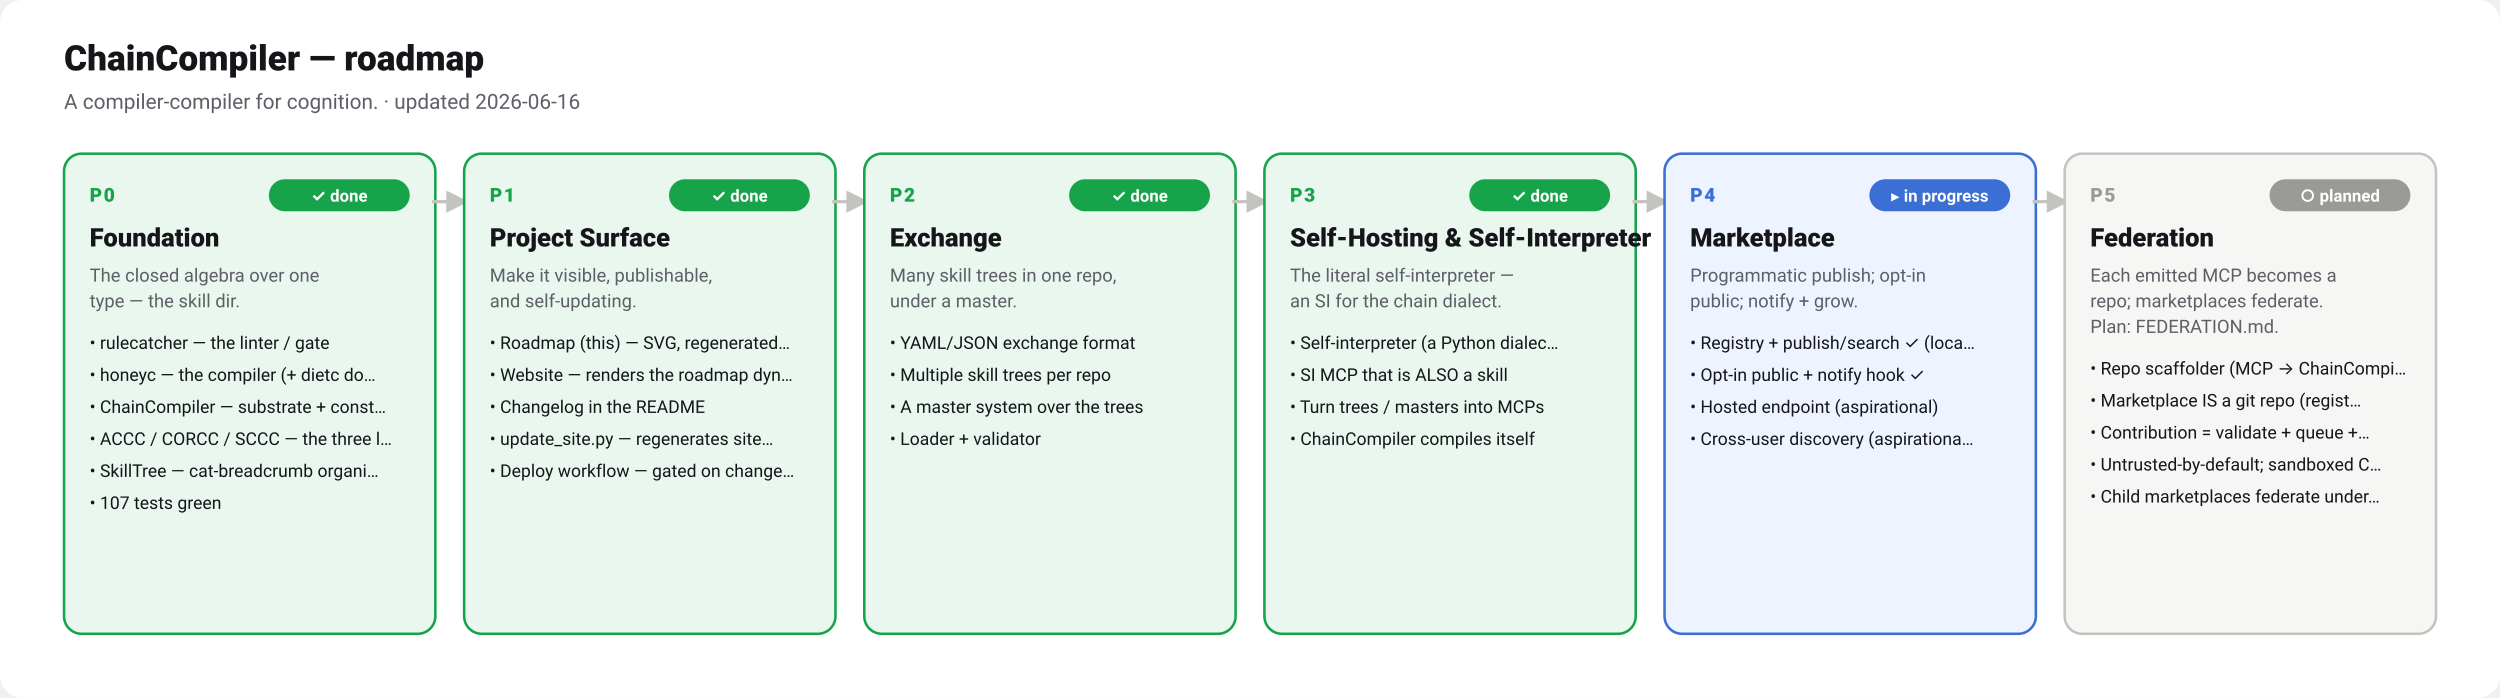
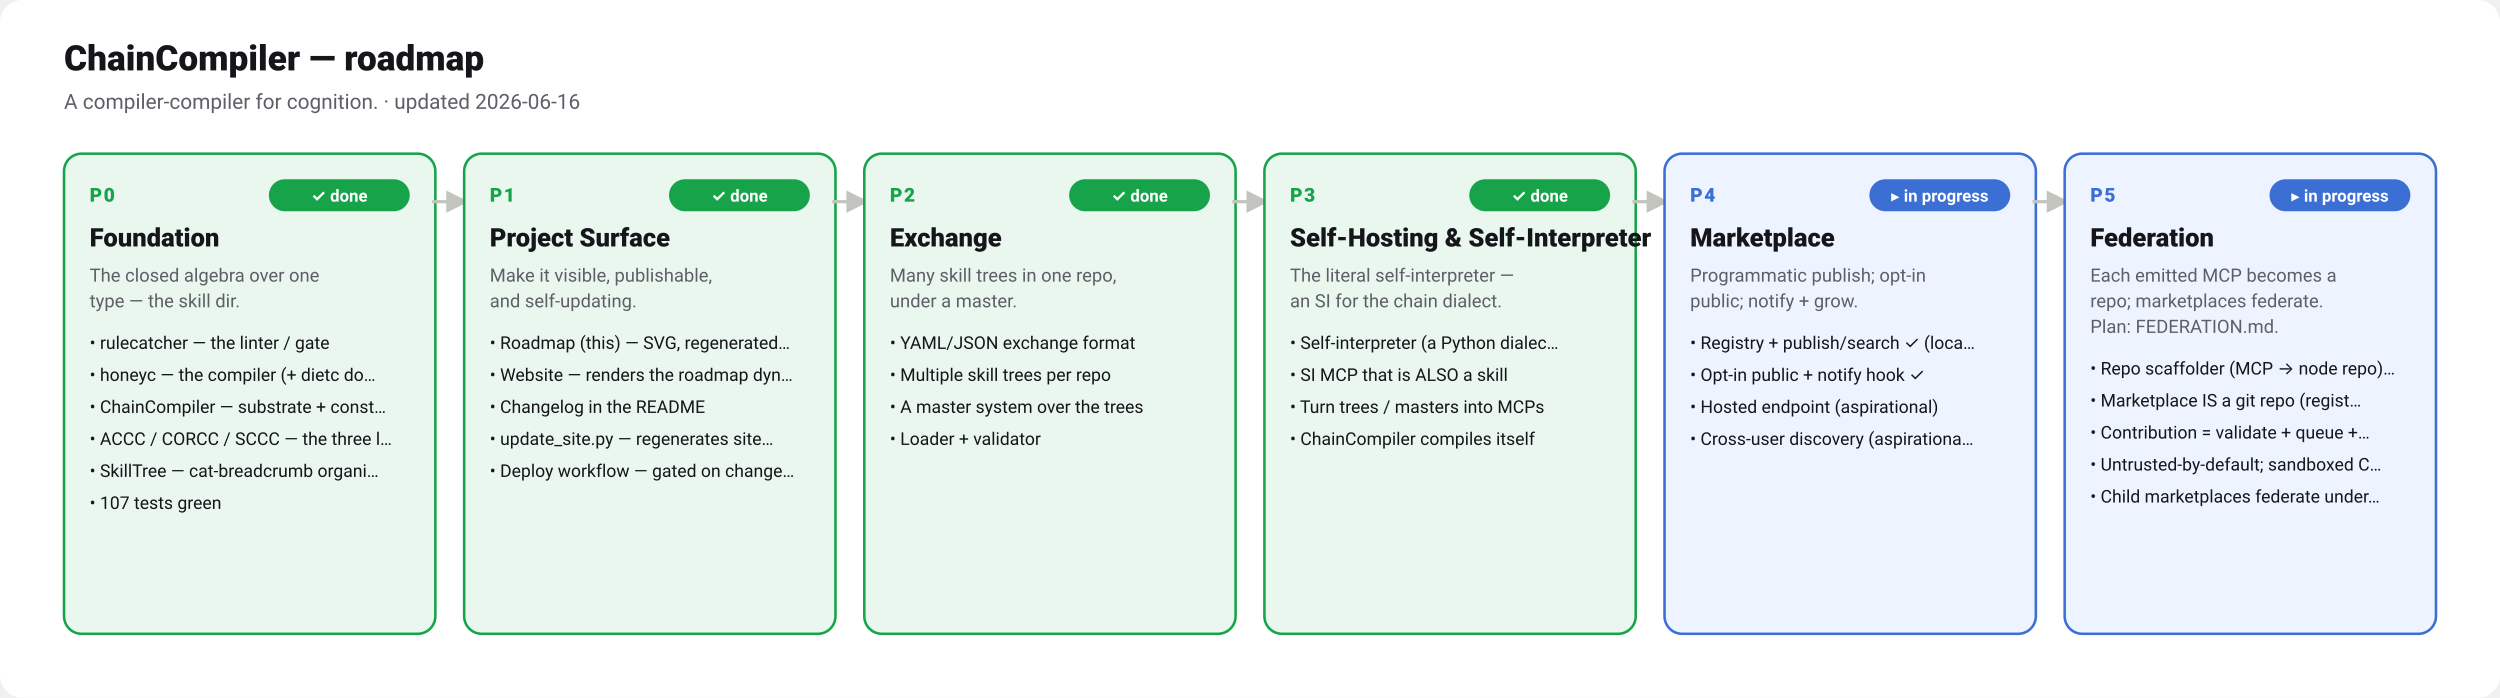
<svg xmlns="http://www.w3.org/2000/svg" viewBox="0 0 1562 436" font-family="ui-sans-serif, system-ui, -apple-system, Segoe UI, Roboto, sans-serif">
  <rect x="0" y="0" width="1562" height="436" rx="14" fill="#ffffff" />
  <text x="40" y="44" font-size="22" font-weight="800" fill="#15151a">ChainCompiler — roadmap</text>
  <text x="40" y="68" font-size="13" fill="#5e5e66">A compiler-compiler for cognition.  ·  updated 2026-06-16</text>
  <rect x="40" y="96" width="232" height="300" rx="11" fill="#e9f7ef" stroke="#16a34a" stroke-width="1.6" />
  <text x="56" y="126" font-size="12" font-weight="800" letter-spacing=".08em" fill="#16a34a">P0</text>
  <rect x="168" y="112" width="88" height="20" rx="10" fill="#16a34a" />
  <text x="212" y="126" text-anchor="middle" font-size="10.5" font-weight="700" fill="#ffffff">✓ done</text>
  <text x="56" y="154" font-size="16" font-weight="800" fill="#15151a">Foundation</text>
  <text x="56" y="176" font-size="11.5" fill="#5e5e66">The closed algebra over one</text>
  <text x="56" y="192" font-size="11.5" fill="#5e5e66">type — the skill dir.</text>
  <text x="56" y="218" font-size="11" fill="#15151a">•  rulecatcher — the linter / gate</text>
  <text x="56" y="238" font-size="11" fill="#15151a">•  honeyc — the compiler (+ dietc do…</text>
  <text x="56" y="258" font-size="11" fill="#15151a">•  ChainCompiler — substrate + const…</text>
  <text x="56" y="278" font-size="11" fill="#15151a">•  ACCC / CORCC / SCCC — the three l…</text>
  <text x="56" y="298" font-size="11" fill="#15151a">•  SkillTree — cat-breadcrumb organi…</text>
  <text x="56" y="318" font-size="11" fill="#15151a">•  107 tests green</text>
  <path d="M270 126 h20" stroke="#c4c4bf" stroke-width="2" marker-end="url(#a)" fill="none" />
  <rect x="290" y="96" width="232" height="300" rx="11" fill="#e9f7ef" stroke="#16a34a" stroke-width="1.6" />
  <text x="306" y="126" font-size="12" font-weight="800" letter-spacing=".08em" fill="#16a34a">P1</text>
  <rect x="418" y="112" width="88" height="20" rx="10" fill="#16a34a" />
  <text x="462" y="126" text-anchor="middle" font-size="10.5" font-weight="700" fill="#ffffff">✓ done</text>
  <text x="306" y="154" font-size="16" font-weight="800" fill="#15151a">Project Surface</text>
  <text x="306" y="176" font-size="11.5" fill="#5e5e66">Make it visible, publishable,</text>
  <text x="306" y="192" font-size="11.5" fill="#5e5e66">and self-updating.</text>
  <text x="306" y="218" font-size="11" fill="#15151a">•  Roadmap (this) — SVG, regenerated…</text>
  <text x="306" y="238" font-size="11" fill="#15151a">•  Website — renders the roadmap dyn…</text>
  <text x="306" y="258" font-size="11" fill="#15151a">•  Changelog in the README</text>
  <text x="306" y="278" font-size="11" fill="#15151a">•  update_site.py — regenerates site…</text>
  <text x="306" y="298" font-size="11" fill="#15151a">•  Deploy workflow — gated on change…</text>
  <path d="M520 126 h20" stroke="#c4c4bf" stroke-width="2" marker-end="url(#a)" fill="none" />
  <rect x="540" y="96" width="232" height="300" rx="11" fill="#e9f7ef" stroke="#16a34a" stroke-width="1.6" />
  <text x="556" y="126" font-size="12" font-weight="800" letter-spacing=".08em" fill="#16a34a">P2</text>
  <rect x="668" y="112" width="88" height="20" rx="10" fill="#16a34a" />
  <text x="712" y="126" text-anchor="middle" font-size="10.5" font-weight="700" fill="#ffffff">✓ done</text>
  <text x="556" y="154" font-size="16" font-weight="800" fill="#15151a">Exchange</text>
  <text x="556" y="176" font-size="11.5" fill="#5e5e66">Many skill trees in one repo,</text>
  <text x="556" y="192" font-size="11.5" fill="#5e5e66">under a master.</text>
  <text x="556" y="218" font-size="11" fill="#15151a">•  YAML/JSON exchange format</text>
  <text x="556" y="238" font-size="11" fill="#15151a">•  Multiple skill trees per repo</text>
  <text x="556" y="258" font-size="11" fill="#15151a">•  A master system over the trees</text>
  <text x="556" y="278" font-size="11" fill="#15151a">•  Loader + validator</text>
  <path d="M770 126 h20" stroke="#c4c4bf" stroke-width="2" marker-end="url(#a)" fill="none" />
  <rect x="790" y="96" width="232" height="300" rx="11" fill="#e9f7ef" stroke="#16a34a" stroke-width="1.6" />
  <text x="806" y="126" font-size="12" font-weight="800" letter-spacing=".08em" fill="#16a34a">P3</text>
  <rect x="918" y="112" width="88" height="20" rx="10" fill="#16a34a" />
  <text x="962" y="126" text-anchor="middle" font-size="10.5" font-weight="700" fill="#ffffff">✓ done</text>
  <text x="806" y="154" font-size="16" font-weight="800" fill="#15151a">Self-Hosting &amp; Self-Interpreter</text>
  <text x="806" y="176" font-size="11.5" fill="#5e5e66">The literal self-interpreter —</text>
  <text x="806" y="192" font-size="11.5" fill="#5e5e66">an SI for the chain dialect.</text>
  <text x="806" y="218" font-size="11" fill="#15151a">•  Self-interpreter (a Python dialec…</text>
  <text x="806" y="238" font-size="11" fill="#15151a">•  SI MCP that is ALSO a skill</text>
  <text x="806" y="258" font-size="11" fill="#15151a">•  Turn trees / masters into MCPs</text>
  <text x="806" y="278" font-size="11" fill="#15151a">•  ChainCompiler compiles itself</text>
  <path d="M1020 126 h20" stroke="#c4c4bf" stroke-width="2" marker-end="url(#a)" fill="none" />
  <rect x="1040" y="96" width="232" height="300" rx="11" fill="#eef4ff" stroke="#3b6fd4" stroke-width="1.6" />
  <text x="1056" y="126" font-size="12" font-weight="800" letter-spacing=".08em" fill="#3b6fd4">P4</text>
  <rect x="1168" y="112" width="88" height="20" rx="10" fill="#3b6fd4" />
  <text x="1212" y="126" text-anchor="middle" font-size="10.5" font-weight="700" fill="#ffffff">▸ in progress</text>
  <text x="1056" y="154" font-size="16" font-weight="800" fill="#15151a">Marketplace</text>
  <text x="1056" y="176" font-size="11.5" fill="#5e5e66">Programmatic publish; opt-in</text>
  <text x="1056" y="192" font-size="11.5" fill="#5e5e66">public; notify + grow.</text>
  <text x="1056" y="218" font-size="11" fill="#15151a">•  Registry + publish/search ✓ (loca…</text>
  <text x="1056" y="238" font-size="11" fill="#15151a">•  Opt-in public + notify hook ✓</text>
  <text x="1056" y="258" font-size="11" fill="#15151a">•  Hosted endpoint (aspirational)</text>
  <text x="1056" y="278" font-size="11" fill="#15151a">•  Cross-user discovery (aspirationa…</text>
  <path d="M1270 126 h20" stroke="#c4c4bf" stroke-width="2" marker-end="url(#a)" fill="none" />
-   <rect x="1290" y="96" width="232" height="300" rx="11" fill="#f6f6f5" stroke="#c4c4bf" stroke-width="1.6" />
-   <text x="1306" y="126" font-size="12" font-weight="800" letter-spacing=".08em" fill="#9a9a96">P5</text>
-   <rect x="1418" y="112" width="88" height="20" rx="10" fill="#9a9a96" />
-   <text x="1462" y="126" text-anchor="middle" font-size="10.5" font-weight="700" fill="#ffffff">○ planned</text>
+   <rect x="1290" y="96" width="232" height="300" rx="11" fill="#eef4ff" stroke="#3b6fd4" stroke-width="1.6" />
+   <text x="1306" y="126" font-size="12" font-weight="800" letter-spacing=".08em" fill="#3b6fd4">P5</text>
+   <rect x="1418" y="112" width="88" height="20" rx="10" fill="#3b6fd4" />
+   <text x="1462" y="126" text-anchor="middle" font-size="10.5" font-weight="700" fill="#ffffff">▸ in progress</text>
  <text x="1306" y="154" font-size="16" font-weight="800" fill="#15151a">Federation</text>
  <text x="1306" y="176" font-size="11.5" fill="#5e5e66">Each emitted MCP becomes a</text>
  <text x="1306" y="192" font-size="11.5" fill="#5e5e66">repo; marketplaces federate.</text>
  <text x="1306" y="208" font-size="11.5" fill="#5e5e66">Plan: FEDERATION.md.</text>
-   <text x="1306" y="234" font-size="11" fill="#15151a">•  Repo scaffolder (MCP → ChainCompi…</text>
+   <text x="1306" y="234" font-size="11" fill="#15151a">•  Repo scaffolder (MCP → node repo)…</text>
  <text x="1306" y="254" font-size="11" fill="#15151a">•  Marketplace IS a git repo (regist…</text>
  <text x="1306" y="274" font-size="11" fill="#15151a">•  Contribution = validate + queue +…</text>
  <text x="1306" y="294" font-size="11" fill="#15151a">•  Untrusted-by-default; sandboxed C…</text>
  <text x="1306" y="314" font-size="11" fill="#15151a">•  Child marketplaces federate under…</text>
  <defs>
    <marker id="a" viewBox="0 0 10 10" refX="8" refY="5" markerWidth="7" markerHeight="7" orient="auto">
      <path d="M0 0 L10 5 L0 10 z" fill="#c4c4bf" />
    </marker>
  </defs>
</svg>
